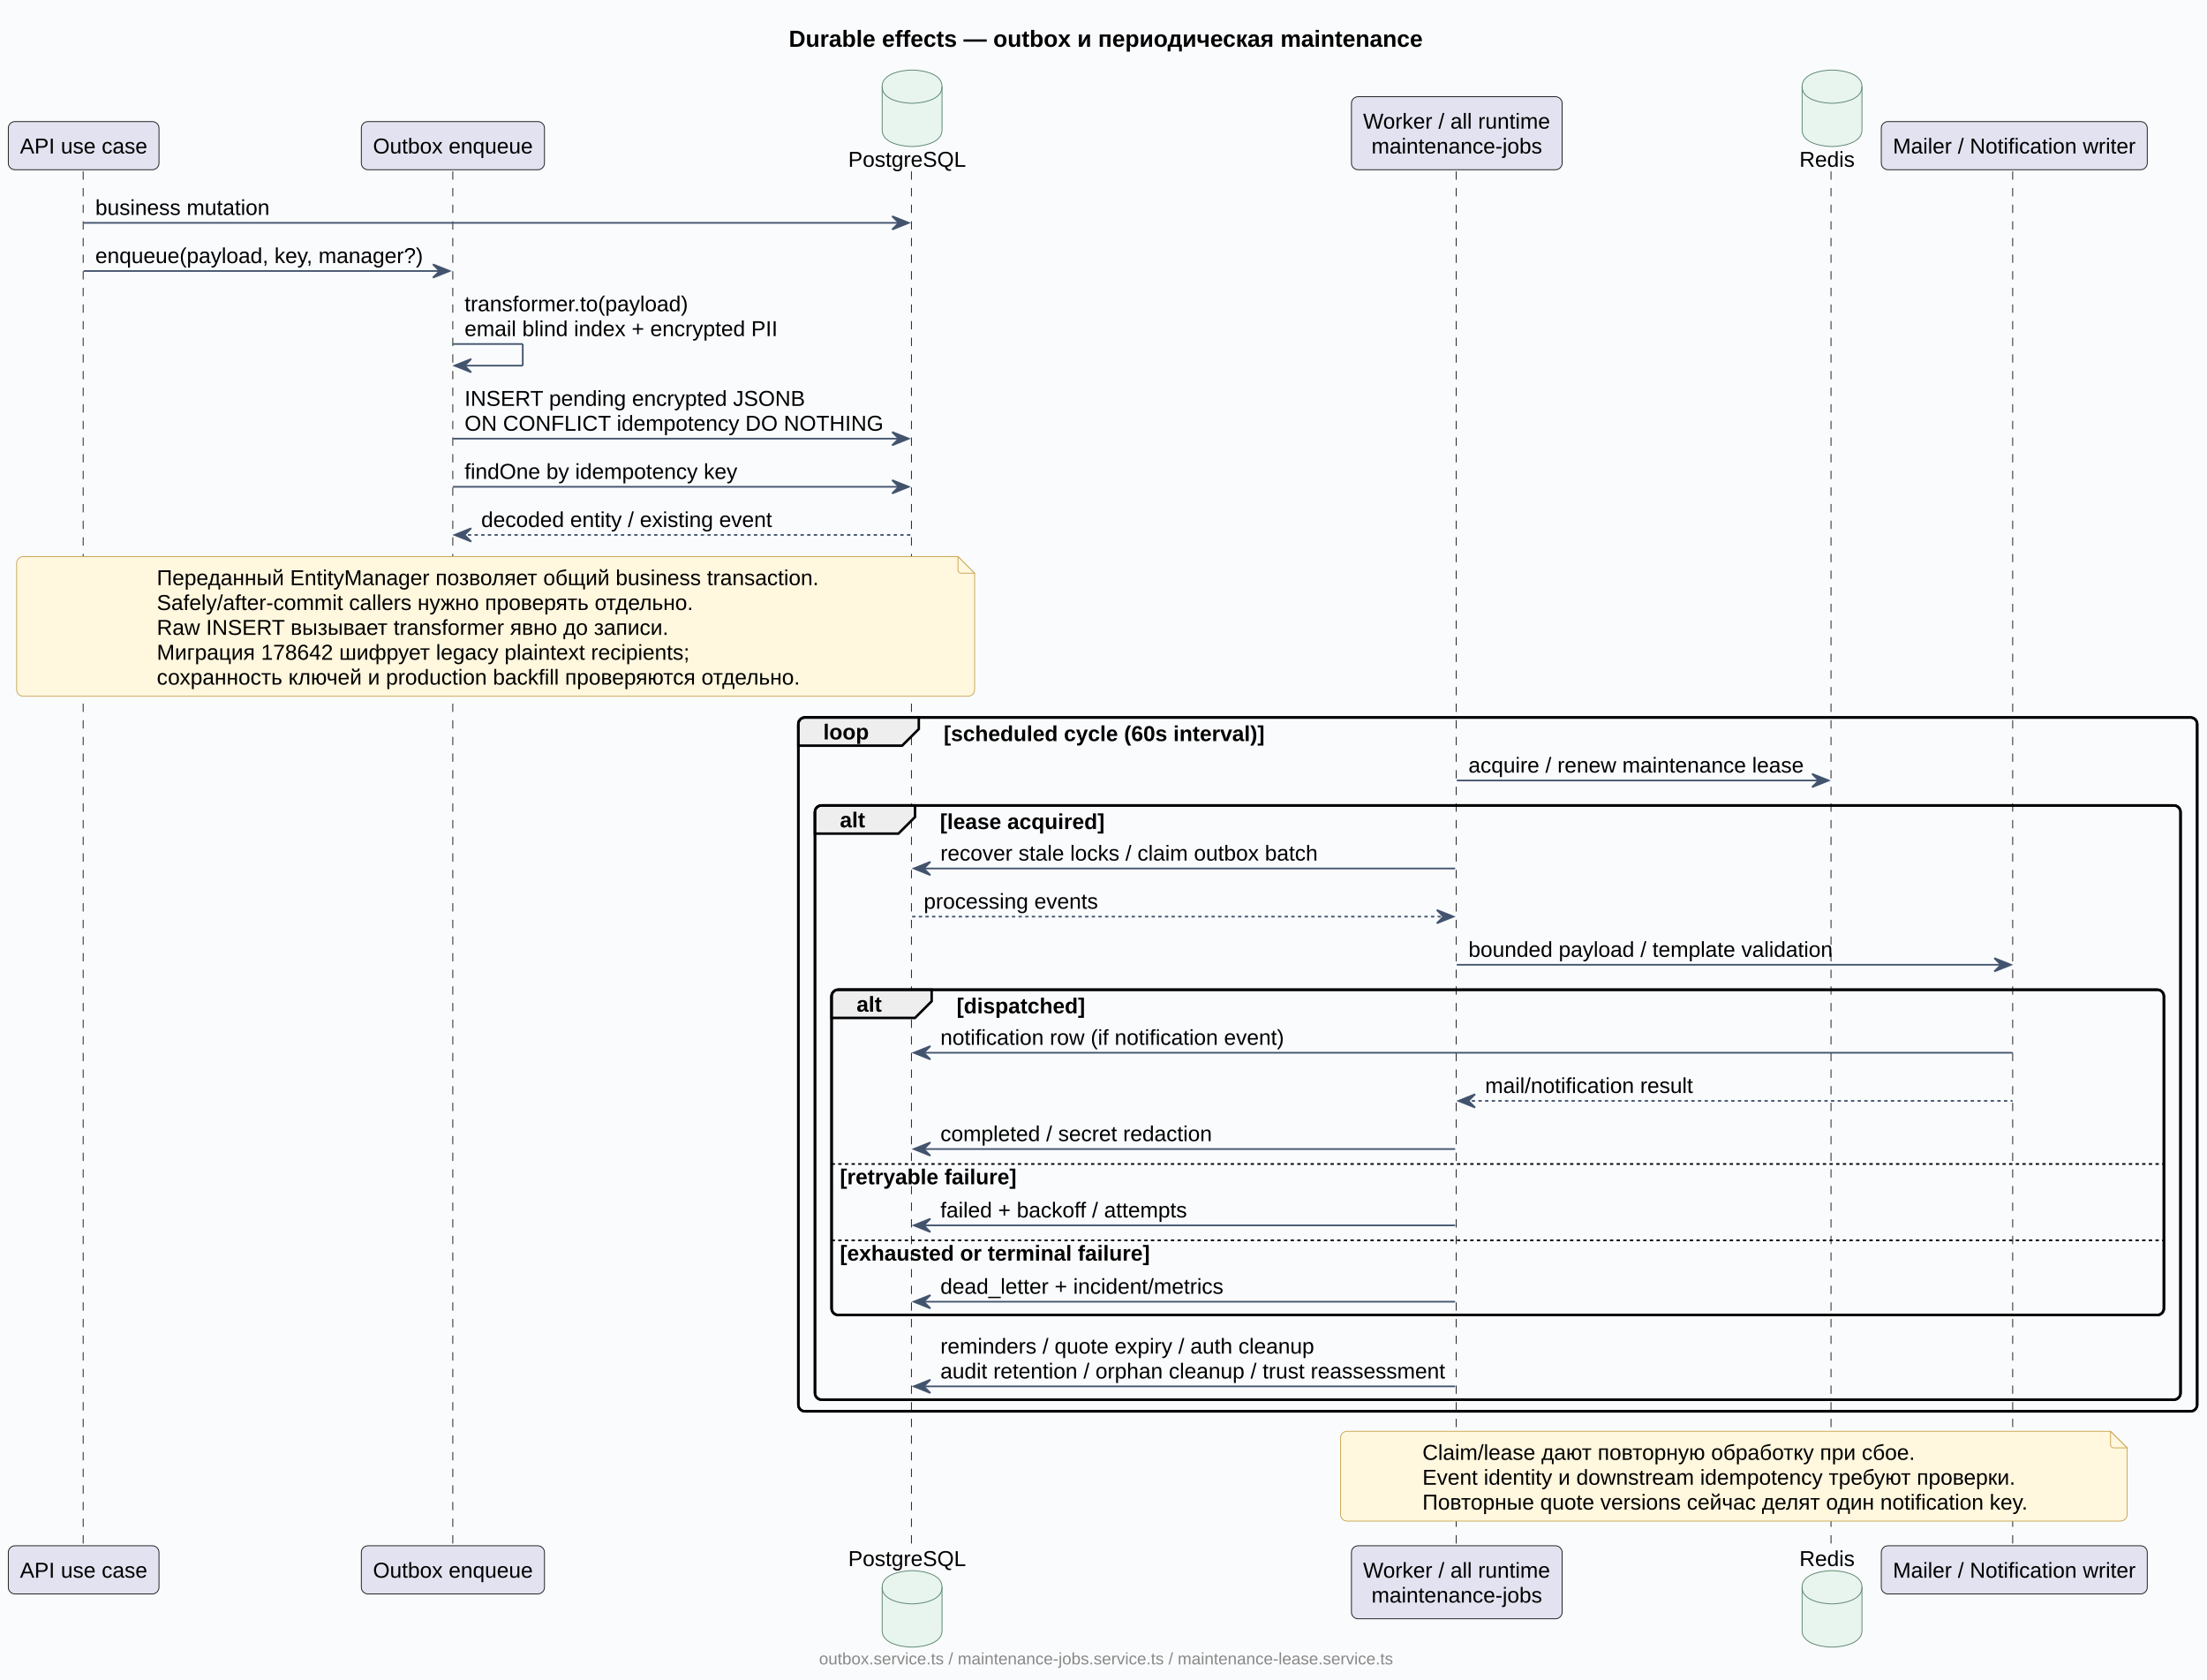
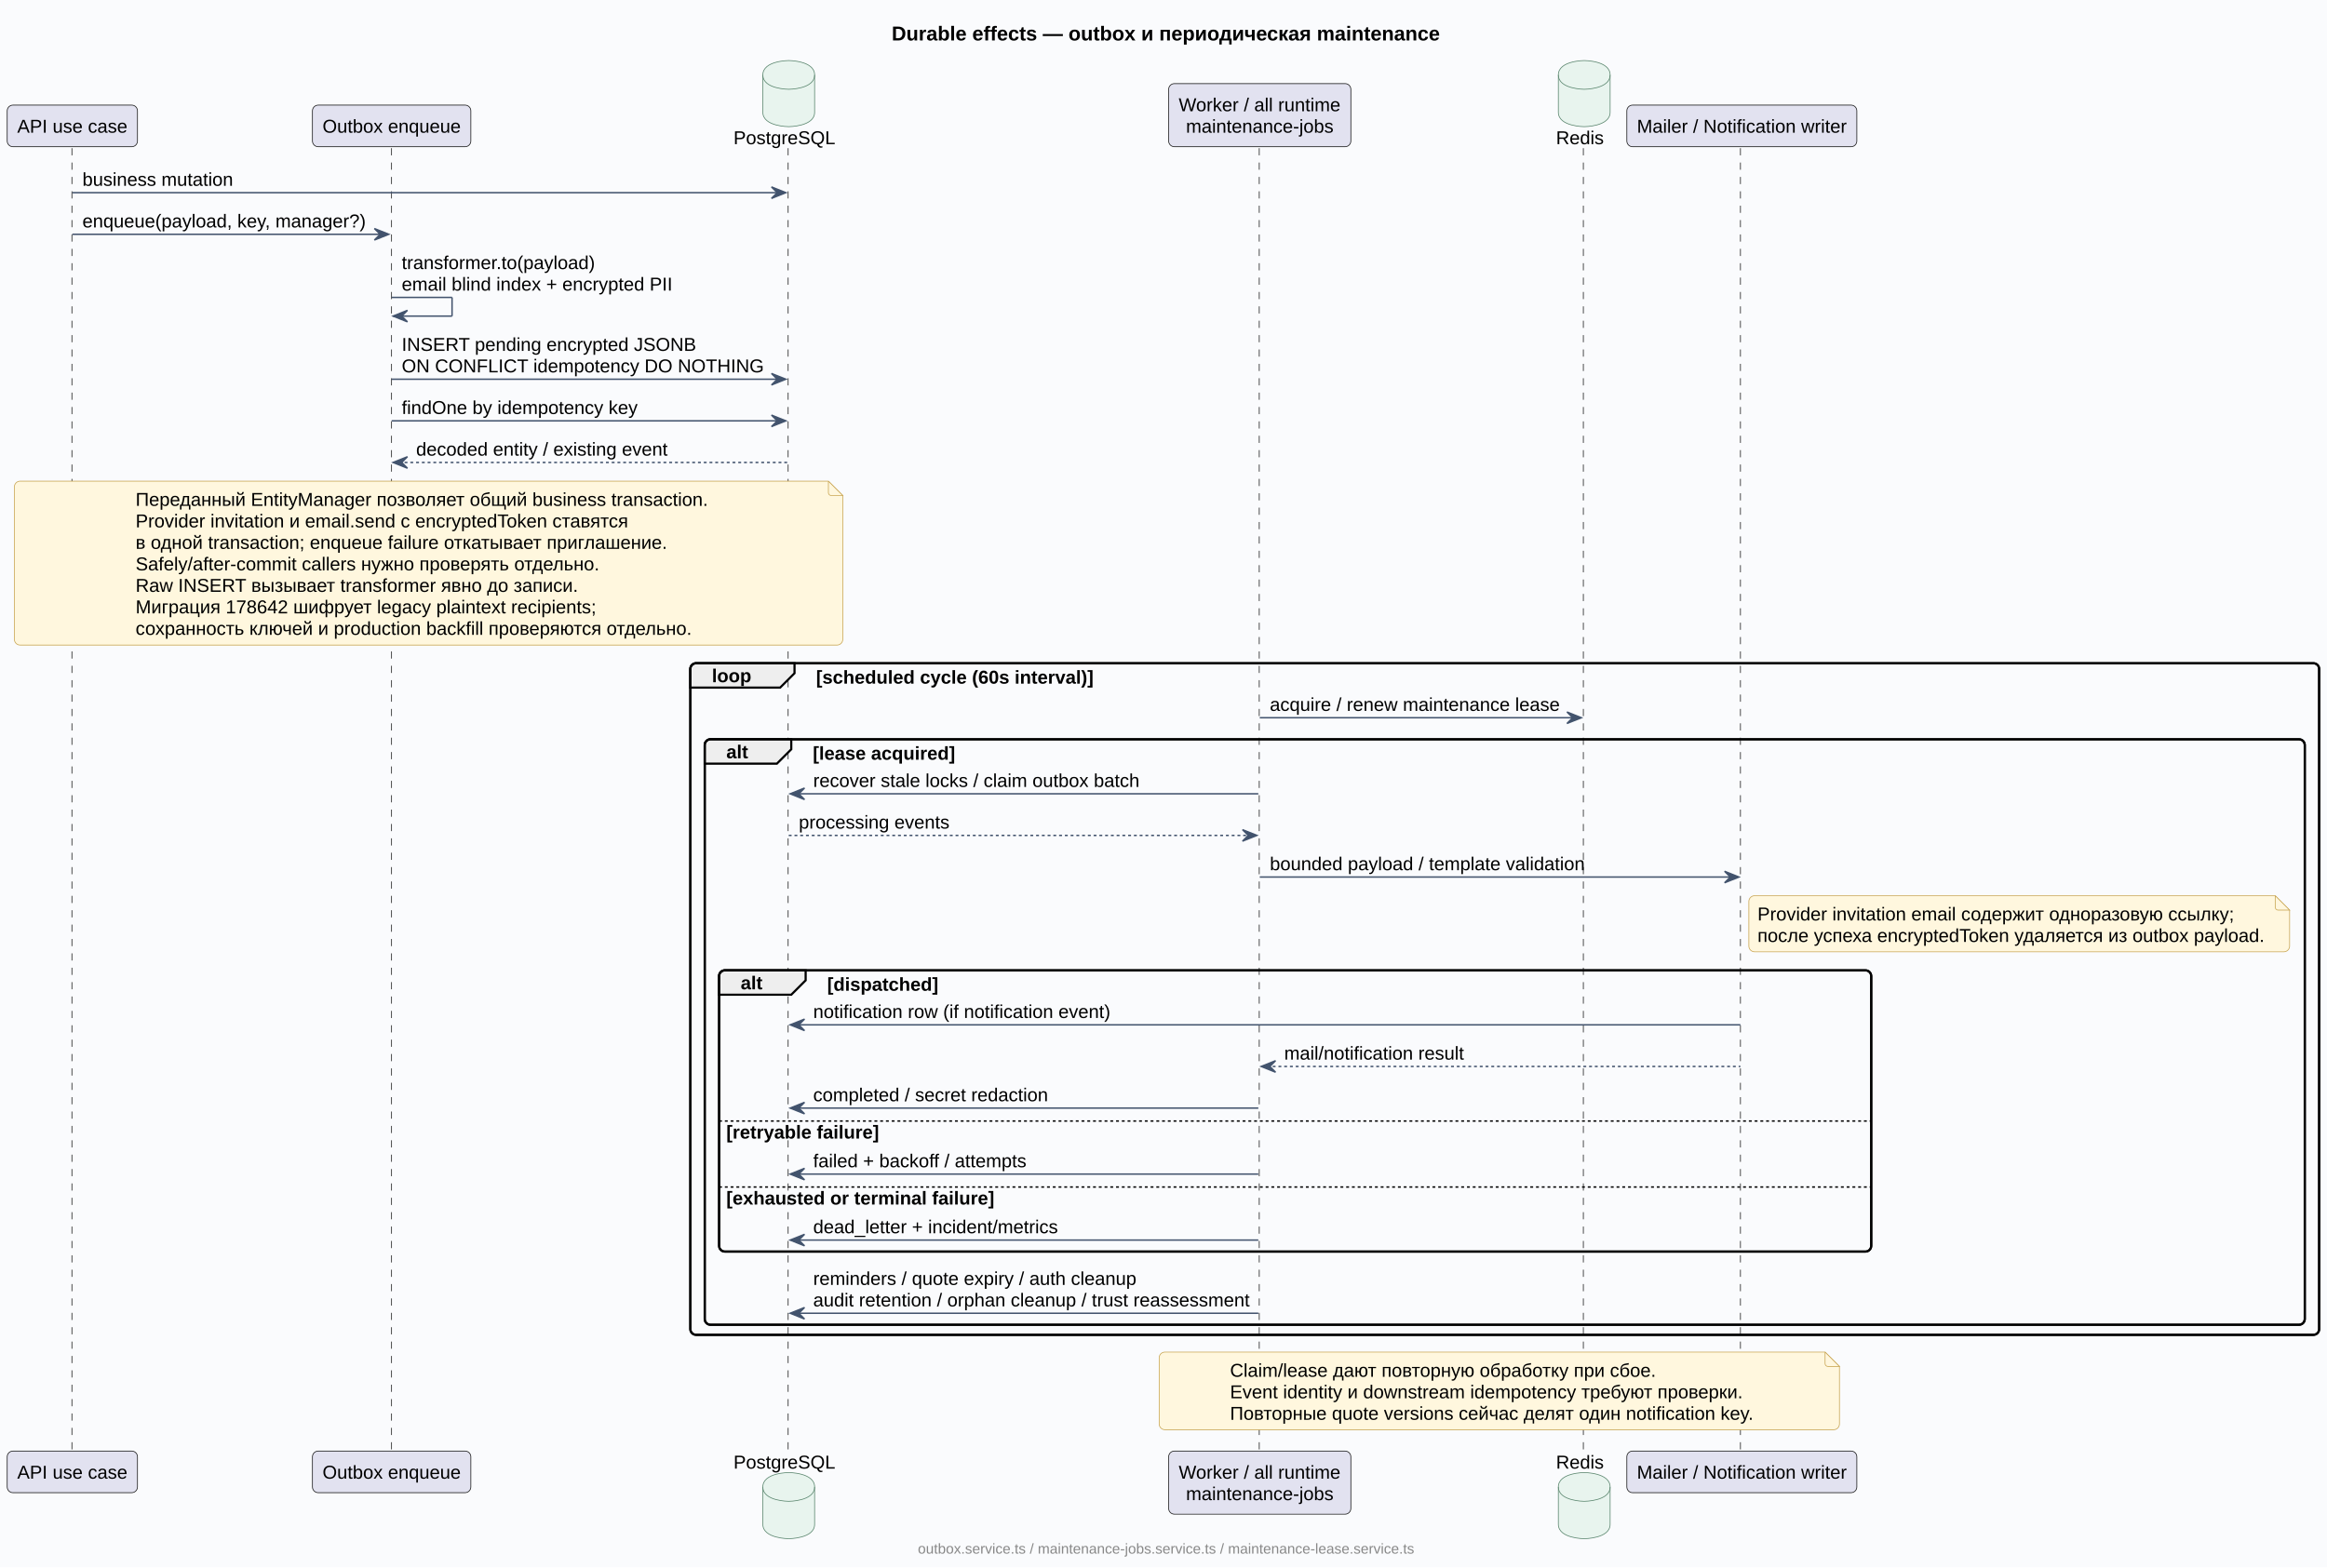
- <svg xmlns="http://www.w3.org/2000/svg" contentStyleType="text/css" data-diagram-type="SEQUENCE" height="1010px" preserveAspectRatio="none" style="width:1327px;height:1010px;background:#FAFBFD;" version="1.1" viewBox="0 0 1327 1010" width="1327px" zoomAndPan="magnify">
+ <svg xmlns="http://www.w3.org/2000/svg" contentStyleType="text/css" data-diagram-type="SEQUENCE" height="1090px" preserveAspectRatio="none" style="width:1618px;height:1090px;background:#FAFBFD;" version="1.1" viewBox="0 0 1618 1090" width="1618px" zoomAndPan="magnify">
  <defs />
  <g>
-     <rect fill="#FAFBFD" height="1010" style="stroke:none;stroke-width:1;" width="1327" x="0" y="0" />
-     <text fill="#000000" font-family="Arial" font-size="14" font-weight="bold" lengthAdjust="spacing" textLength="381.548" x="474.271" y="28.132">Durable effects — outbox и периодическая maintenance</text>
-     <rect fill="none" height="417.18" rx="4" ry="4" style="stroke:#000000;stroke-width:1.5;" width="841.079" x="480.01" y="431.381" />
-     <rect fill="none" height="357.282" rx="4" ry="4" style="stroke:#000000;stroke-width:1.5;" width="821.079" x="490.01" y="484.278" />
-     <rect fill="none" height="195.59" rx="4" ry="4" style="stroke:#000000;stroke-width:1.5;" width="801.079" x="500.01" y="595.073" />
+     <rect fill="#FAFBFD" height="1090" style="stroke:none;stroke-width:1;" width="1618" x="0" y="0" />
+     <text fill="#000000" font-family="Arial" font-size="14" font-weight="bold" lengthAdjust="spacing" textLength="381.548" x="619.999" y="28.132">Durable effects — outbox и периодическая maintenance</text>
+     <rect fill="none" height="467.077" rx="4" ry="4" style="stroke:#000000;stroke-width:1.5;" width="1132.535" x="480.01" y="461.278" />
+     <rect fill="none" height="407.18" rx="4" ry="4" style="stroke:#000000;stroke-width:1.5;" width="1112.535" x="490.01" y="514.176" />
+     <rect fill="none" height="195.59" rx="4" ry="4" style="stroke:#000000;stroke-width:1.5;" width="801.079" x="500.01" y="674.868" />
    <g class="participant-lifeline" data-entity-uid="part1" data-qualified-name="API" id="part1-lifeline">
      <g>
-         <rect fill="#000000" fill-opacity="0" height="827.359" width="8" x="46.299" y="103.047" />
-         <line style="stroke:#181818;stroke-width:0.5;stroke-dasharray:5,5;" x1="50" x2="50" y1="103.047" y2="930.407" />
+         <rect fill="#000000" fill-opacity="0" height="907.154" width="8" x="46.299" y="103.047" />
+         <line style="stroke:#181818;stroke-width:0.5;stroke-dasharray:5,5;" x1="50" x2="50" y1="103.047" y2="1010.202" />
      </g>
    </g>
    <g class="participant-lifeline" data-entity-uid="part2" data-qualified-name="Queue" id="part2-lifeline">
      <g>
-         <rect fill="#000000" fill-opacity="0" height="827.359" width="8" x="268.32" y="103.047" />
-         <line style="stroke:#181818;stroke-width:0.5;stroke-dasharray:5,5;" x1="272.252" x2="272.252" y1="103.047" y2="930.407" />
+         <rect fill="#000000" fill-opacity="0" height="907.154" width="8" x="268.32" y="103.047" />
+         <line style="stroke:#181818;stroke-width:0.5;stroke-dasharray:5,5;" x1="272.252" x2="272.252" y1="103.047" y2="1010.202" />
      </g>
    </g>
    <g class="participant-lifeline" data-entity-uid="part3" data-qualified-name="PG" id="part3-lifeline">
      <g>
-         <rect fill="#000000" fill-opacity="0" height="827.359" width="8" x="544.417" y="103.047" />
-         <line style="stroke:#181818;stroke-width:0.5;stroke-dasharray:5,5;" x1="548.01" x2="548.01" y1="103.047" y2="930.407" />
+         <rect fill="#000000" fill-opacity="0" height="907.154" width="8" x="544.417" y="103.047" />
+         <line style="stroke:#181818;stroke-width:0.5;stroke-dasharray:5,5;" x1="548.01" x2="548.01" y1="103.047" y2="1010.202" />
      </g>
    </g>
    <g class="participant-lifeline" data-entity-uid="part4" data-qualified-name="Worker" id="part4-lifeline">
      <g>
-         <rect fill="#000000" fill-opacity="0" height="827.359" width="8" x="871.924" y="103.047" />
-         <line style="stroke:#181818;stroke-width:0.5;stroke-dasharray:5,5;" x1="875.579" x2="875.579" y1="103.047" y2="930.407" />
+         <rect fill="#000000" fill-opacity="0" height="907.154" width="8" x="871.924" y="103.047" />
+         <line style="stroke:#181818;stroke-width:0.5;stroke-dasharray:5,5;" x1="875.579" x2="875.579" y1="103.047" y2="1010.202" />
      </g>
    </g>
    <g class="participant-lifeline" data-entity-uid="part5" data-qualified-name="Redis" id="part5-lifeline">
      <g>
-         <rect fill="#000000" fill-opacity="0" height="827.359" width="8" x="1097.545" y="103.047" />
-         <line style="stroke:#181818;stroke-width:0.5;stroke-dasharray:5,5;" x1="1100.927" x2="1100.927" y1="103.047" y2="930.407" />
+         <rect fill="#000000" fill-opacity="0" height="907.154" width="8" x="1097.545" y="103.047" />
+         <line style="stroke:#181818;stroke-width:0.5;stroke-dasharray:5,5;" x1="1100.927" x2="1100.927" y1="103.047" y2="1010.202" />
      </g>
    </g>
    <g class="participant-lifeline" data-entity-uid="part6" data-qualified-name="Delivery" id="part6-lifeline">
      <g>
-         <rect fill="#000000" fill-opacity="0" height="827.359" width="8" x="1207.126" y="103.047" />
-         <line style="stroke:#181818;stroke-width:0.5;stroke-dasharray:5,5;" x1="1210.163" x2="1210.163" y1="103.047" y2="930.407" />
+         <rect fill="#000000" fill-opacity="0" height="907.154" width="8" x="1207.126" y="103.047" />
+         <line style="stroke:#181818;stroke-width:0.5;stroke-dasharray:5,5;" x1="1210.163" x2="1210.163" y1="103.047" y2="1010.202" />
      </g>
    </g>
    <g class="participant participant-head" data-entity-uid="part1" data-qualified-name="API" id="part1-head">
      <rect fill="#E2E2F0" height="28.949" rx="4" ry="4" style="stroke:#181818;stroke-width:0.5;" width="90.597" x="5" y="73.099" />
      <text fill="#000000" font-family="Arial" font-size="13" lengthAdjust="spacing" textLength="76.597" x="12" y="92.293">API use case</text>
    </g>
    <g class="participant participant-tail" data-entity-uid="part1" data-qualified-name="API" id="part1-tail">
-       <rect fill="#E2E2F0" height="28.949" rx="4" ry="4" style="stroke:#181818;stroke-width:0.5;" width="90.597" x="5" y="929.407" />
-       <text fill="#000000" font-family="Arial" font-size="13" lengthAdjust="spacing" textLength="76.597" x="12" y="948.601">API use case</text>
+       <rect fill="#E2E2F0" height="28.949" rx="4" ry="4" style="stroke:#181818;stroke-width:0.5;" width="90.597" x="5" y="1009.202" />
+       <text fill="#000000" font-family="Arial" font-size="13" lengthAdjust="spacing" textLength="76.597" x="12" y="1028.396">API use case</text>
    </g>
    <g class="participant participant-head" data-entity-uid="part2" data-qualified-name="Queue" id="part2-head">
      <rect fill="#E2E2F0" height="28.949" rx="4" ry="4" style="stroke:#181818;stroke-width:0.5;" width="110.135" x="217.252" y="73.099" />
      <text fill="#000000" font-family="Arial" font-size="13" lengthAdjust="spacing" textLength="96.135" x="224.252" y="92.293">Outbox enqueue</text>
    </g>
    <g class="participant participant-tail" data-entity-uid="part2" data-qualified-name="Queue" id="part2-tail">
-       <rect fill="#E2E2F0" height="28.949" rx="4" ry="4" style="stroke:#181818;stroke-width:0.5;" width="110.135" x="217.252" y="929.407" />
-       <text fill="#000000" font-family="Arial" font-size="13" lengthAdjust="spacing" textLength="96.135" x="224.252" y="948.601">Outbox enqueue</text>
+       <rect fill="#E2E2F0" height="28.949" rx="4" ry="4" style="stroke:#181818;stroke-width:0.5;" width="110.135" x="217.252" y="1009.202" />
+       <text fill="#000000" font-family="Arial" font-size="13" lengthAdjust="spacing" textLength="96.135" x="224.252" y="1028.396">Outbox enqueue</text>
    </g>
    <g class="participant participant-head" data-entity-uid="part3" data-qualified-name="PG" id="part3-head">
      <text fill="#000000" font-family="Arial" font-size="13" lengthAdjust="spacing" textLength="70.814" x="510.01" y="100.293">PostgreSQL</text>
      <path d="M530.417,52.099 C530.417,42.099 548.417,42.099 548.417,42.099 C548.417,42.099 566.417,42.099 566.417,52.099 L566.417,78.099 C566.417,88.099 548.417,88.099 548.417,88.099 C548.417,88.099 530.417,88.099 530.417,78.099 L530.417,52.099" fill="#E8F4EE" style="stroke:#58846C;stroke-width:0.5;" />
      <path d="M530.417,52.099 C530.417,62.099 548.417,62.099 548.417,62.099 C548.417,62.099 566.417,62.099 566.417,52.099" fill="none" style="stroke:#58846C;stroke-width:0.5;" />
    </g>
    <g class="participant participant-tail" data-entity-uid="part3" data-qualified-name="PG" id="part3-tail">
-       <text fill="#000000" font-family="Arial" font-size="13" lengthAdjust="spacing" textLength="70.814" x="510.01" y="941.601">PostgreSQL</text>
-       <path d="M530.417,954.356 C530.417,944.356 548.417,944.356 548.417,944.356 C548.417,944.356 566.417,944.356 566.417,954.356 L566.417,980.356 C566.417,990.356 548.417,990.356 548.417,990.356 C548.417,990.356 530.417,990.356 530.417,980.356 L530.417,954.356" fill="#E8F4EE" style="stroke:#58846C;stroke-width:0.5;" />
-       <path d="M530.417,954.356 C530.417,964.356 548.417,964.356 548.417,964.356 C548.417,964.356 566.417,964.356 566.417,954.356" fill="none" style="stroke:#58846C;stroke-width:0.5;" />
+       <text fill="#000000" font-family="Arial" font-size="13" lengthAdjust="spacing" textLength="70.814" x="510.01" y="1021.395">PostgreSQL</text>
+       <path d="M530.417,1034.15 C530.417,1024.15 548.417,1024.15 548.417,1024.15 C548.417,1024.15 566.417,1024.15 566.417,1034.15 L566.417,1060.15 C566.417,1070.15 548.417,1070.15 548.417,1070.15 C548.417,1070.15 530.417,1070.15 530.417,1060.15 L530.417,1034.15" fill="#E8F4EE" style="stroke:#58846C;stroke-width:0.5;" />
+       <path d="M530.417,1034.15 C530.417,1044.15 548.417,1044.15 548.417,1044.15 C548.417,1044.15 566.417,1044.15 566.417,1034.15" fill="none" style="stroke:#58846C;stroke-width:0.5;" />
    </g>
    <g class="participant participant-head" data-entity-uid="part4" data-qualified-name="Worker" id="part4-head">
      <rect fill="#E2E2F0" height="43.898" rx="4" ry="4" style="stroke:#181818;stroke-width:0.5;" width="126.69" x="812.579" y="58.15" />
      <text fill="#000000" font-family="Arial" font-size="13" lengthAdjust="spacing" textLength="112.69" x="819.579" y="77.344">Worker / all runtime</text>
      <text fill="#000000" font-family="Arial" font-size="13" lengthAdjust="spacing" textLength="102.616" x="824.616" y="92.293">maintenance-jobs</text>
    </g>
    <g class="participant participant-tail" data-entity-uid="part4" data-qualified-name="Worker" id="part4-tail">
-       <rect fill="#E2E2F0" height="43.898" rx="4" ry="4" style="stroke:#181818;stroke-width:0.5;" width="126.69" x="812.579" y="929.407" />
-       <text fill="#000000" font-family="Arial" font-size="13" lengthAdjust="spacing" textLength="112.69" x="819.579" y="948.601">Worker / all runtime</text>
-       <text fill="#000000" font-family="Arial" font-size="13" lengthAdjust="spacing" textLength="102.616" x="824.616" y="963.549">maintenance-jobs</text>
+       <rect fill="#E2E2F0" height="43.898" rx="4" ry="4" style="stroke:#181818;stroke-width:0.5;" width="126.69" x="812.579" y="1009.202" />
+       <text fill="#000000" font-family="Arial" font-size="13" lengthAdjust="spacing" textLength="112.69" x="819.579" y="1028.396">Worker / all runtime</text>
+       <text fill="#000000" font-family="Arial" font-size="13" lengthAdjust="spacing" textLength="102.616" x="824.616" y="1043.344">maintenance-jobs</text>
    </g>
    <g class="participant participant-head" data-entity-uid="part5" data-qualified-name="Redis" id="part5-head">
      <text fill="#000000" font-family="Arial" font-size="13" lengthAdjust="spacing" textLength="33.236" x="1081.927" y="100.293">Redis</text>
      <path d="M1083.545,52.099 C1083.545,42.099 1101.545,42.099 1101.545,42.099 C1101.545,42.099 1119.545,42.099 1119.545,52.099 L1119.545,78.099 C1119.545,88.099 1101.545,88.099 1101.545,88.099 C1101.545,88.099 1083.545,88.099 1083.545,78.099 L1083.545,52.099" fill="#E8F4EE" style="stroke:#58846C;stroke-width:0.5;" />
      <path d="M1083.545,52.099 C1083.545,62.099 1101.545,62.099 1101.545,62.099 C1101.545,62.099 1119.545,62.099 1119.545,52.099" fill="none" style="stroke:#58846C;stroke-width:0.5;" />
    </g>
    <g class="participant participant-tail" data-entity-uid="part5" data-qualified-name="Redis" id="part5-tail">
-       <text fill="#000000" font-family="Arial" font-size="13" lengthAdjust="spacing" textLength="33.236" x="1081.927" y="941.601">Redis</text>
-       <path d="M1083.545,954.356 C1083.545,944.356 1101.545,944.356 1101.545,944.356 C1101.545,944.356 1119.545,944.356 1119.545,954.356 L1119.545,980.356 C1119.545,990.356 1101.545,990.356 1101.545,990.356 C1101.545,990.356 1083.545,990.356 1083.545,980.356 L1083.545,954.356" fill="#E8F4EE" style="stroke:#58846C;stroke-width:0.5;" />
-       <path d="M1083.545,954.356 C1083.545,964.356 1101.545,964.356 1101.545,964.356 C1101.545,964.356 1119.545,964.356 1119.545,954.356" fill="none" style="stroke:#58846C;stroke-width:0.5;" />
+       <text fill="#000000" font-family="Arial" font-size="13" lengthAdjust="spacing" textLength="33.236" x="1081.927" y="1021.395">Redis</text>
+       <path d="M1083.545,1034.15 C1083.545,1024.15 1101.545,1024.15 1101.545,1024.15 C1101.545,1024.15 1119.545,1024.15 1119.545,1034.15 L1119.545,1060.15 C1119.545,1070.15 1101.545,1070.15 1101.545,1070.15 C1101.545,1070.15 1083.545,1070.15 1083.545,1060.15 L1083.545,1034.15" fill="#E8F4EE" style="stroke:#58846C;stroke-width:0.5;" />
+       <path d="M1083.545,1034.15 C1083.545,1044.15 1101.545,1044.15 1101.545,1044.15 C1101.545,1044.15 1119.545,1044.15 1119.545,1034.15" fill="none" style="stroke:#58846C;stroke-width:0.5;" />
    </g>
    <g class="participant participant-head" data-entity-uid="part6" data-qualified-name="Delivery" id="part6-head">
      <rect fill="#E2E2F0" height="28.949" rx="4" ry="4" style="stroke:#181818;stroke-width:0.5;" width="159.926" x="1131.163" y="73.099" />
      <text fill="#000000" font-family="Arial" font-size="13" lengthAdjust="spacing" textLength="145.926" x="1138.163" y="92.293">Mailer / Notification writer</text>
    </g>
    <g class="participant participant-tail" data-entity-uid="part6" data-qualified-name="Delivery" id="part6-tail">
-       <rect fill="#E2E2F0" height="28.949" rx="4" ry="4" style="stroke:#181818;stroke-width:0.5;" width="159.926" x="1131.163" y="929.407" />
-       <text fill="#000000" font-family="Arial" font-size="13" lengthAdjust="spacing" textLength="145.926" x="1138.163" y="948.601">Mailer / Notification writer</text>
+       <rect fill="#E2E2F0" height="28.949" rx="4" ry="4" style="stroke:#181818;stroke-width:0.5;" width="159.926" x="1131.163" y="1009.202" />
+       <text fill="#000000" font-family="Arial" font-size="13" lengthAdjust="spacing" textLength="145.926" x="1138.163" y="1028.396">Mailer / Notification writer</text>
    </g>
    <g class="message" data-entity-1="part1" data-entity-2="part3" id="msg1">
      <polygon fill="#42536D" points="536.417,129.996,546.417,133.996,536.417,137.996,540.417,133.996" style="stroke:#42536D;stroke-width:1;" />
      <line style="stroke:#42536D;stroke-width:1;" x1="50.299" x2="542.417" y1="133.996" y2="133.996" />
      <text fill="#000000" font-family="Arial" font-size="13" lengthAdjust="spacing" textLength="104.781" x="57.299" y="129.241">business mutation</text>
    </g>
    <g class="message" data-entity-1="part1" data-entity-2="part2" id="msg2">
      <polygon fill="#42536D" points="260.32,158.945,270.32,162.945,260.32,166.945,264.32,162.945" style="stroke:#42536D;stroke-width:1;" />
      <line style="stroke:#42536D;stroke-width:1;" x1="50.299" x2="266.32" y1="162.945" y2="162.945" />
      <text fill="#000000" font-family="Arial" font-size="13" lengthAdjust="spacing" textLength="198.022" x="57.299" y="158.19">enqueue(payload, key, manager?)</text>
    </g>
    <g class="message" data-entity-1="part2" data-entity-2="part2" id="msg3">
      <line style="stroke:#42536D;stroke-width:1;" x1="272.32" x2="314.32" y1="206.842" y2="206.842" />
      <line style="stroke:#42536D;stroke-width:1;" x1="314.32" x2="314.32" y1="206.842" y2="219.842" />
      <line style="stroke:#42536D;stroke-width:1;" x1="273.32" x2="314.32" y1="219.842" y2="219.842" />
      <polygon fill="#42536D" points="283.32,215.842,273.32,219.842,283.32,223.842,279.32,219.842" style="stroke:#42536D;stroke-width:1;" />
      <text fill="#000000" font-family="Arial" font-size="13" lengthAdjust="spacing" textLength="135.11" x="279.32" y="187.139">transformer.to(payload)</text>
      <text fill="#000000" font-family="Arial" font-size="13" lengthAdjust="spacing" textLength="188.246" x="279.32" y="202.087">email blind index + encrypted PII</text>
    </g>
    <g class="message" data-entity-1="part2" data-entity-2="part3" id="msg4">
      <polygon fill="#42536D" points="536.417,259.74,546.417,263.74,536.417,267.74,540.417,263.74" style="stroke:#42536D;stroke-width:1;" />
      <line style="stroke:#42536D;stroke-width:1;" x1="272.32" x2="542.417" y1="263.74" y2="263.74" />
      <text fill="#000000" font-family="Arial" font-size="13" lengthAdjust="spacing" textLength="205.207" x="279.32" y="244.036">INSERT pending encrypted JSONB</text>
      <text fill="#000000" font-family="Arial" font-size="13" lengthAdjust="spacing" textLength="252.097" x="279.32" y="258.985">ON CONFLICT idempotency DO NOTHING</text>
    </g>
    <g class="message" data-entity-1="part2" data-entity-2="part3" id="msg5">
      <polygon fill="#42536D" points="536.417,288.688,546.417,292.688,536.417,296.688,540.417,292.688" style="stroke:#42536D;stroke-width:1;" />
      <line style="stroke:#42536D;stroke-width:1;" x1="272.32" x2="542.417" y1="292.688" y2="292.688" />
      <text fill="#000000" font-family="Arial" font-size="13" lengthAdjust="spacing" textLength="164.036" x="279.32" y="287.934">findOne by idempotency key</text>
    </g>
    <g class="message" data-entity-1="part3" data-entity-2="part2" id="msg6">
      <polygon fill="#42536D" points="283.32,317.637,273.32,321.637,283.32,325.637,279.32,321.637" style="stroke:#42536D;stroke-width:1;" />
      <line style="stroke:#42536D;stroke-width:1;stroke-dasharray:2,2;" x1="277.32" x2="547.417" y1="321.637" y2="321.637" />
      <text fill="#000000" font-family="Arial" font-size="13" lengthAdjust="spacing" textLength="174.891" x="289.32" y="316.882">decoded entity / existing event</text>
    </g>
-     <path d="M10,338.637 L10,414.637 A4,4 0 0 0 14,418.637 L582,418.637 A4,4 0 0 0 586,414.637 L586,344.637 L576,334.637 L14,334.637 A4,4 0 0 0 10,338.637" fill="#FFF7DE" style="stroke:#C8A552;stroke-width:0.5;" />
+     <path d="M10,338.637 L10,444.637 A4,4 0 0 0 14,448.637 L582,448.637 A4,4 0 0 0 586,444.637 L586,344.637 L576,334.637 L14,334.637 A4,4 0 0 0 10,338.637" fill="#FFF7DE" style="stroke:#C8A552;stroke-width:0.5;" />
    <path d="M576,334.637 L576,342.637 A2,2 0 0 0 578,344.637 L586,344.637 L576,334.637" fill="#FFF7DE" style="stroke:#C8A552;stroke-width:0.5;" />
    <text fill="#000000" font-family="Arial" font-size="13" lengthAdjust="spacing" textLength="399.274" x="94.275" y="351.831">Переданный EntityManager позволяет общий business transaction.</text>
-     <text fill="#000000" font-family="Arial" font-size="13" lengthAdjust="spacing" textLength="323.781" x="94.275" y="366.78">Safely/after-commit callers нужно проверять отдельно.</text>
-     <text fill="#000000" font-family="Arial" font-size="13" lengthAdjust="spacing" textLength="308.718" x="94.275" y="381.728">Raw INSERT вызывает transformer явно до записи.</text>
-     <text fill="#000000" font-family="Arial" font-size="13" lengthAdjust="spacing" textLength="321.026" x="94.275" y="396.677">Миграция 178642 шифрует legacy plaintext recipients;</text>
-     <text fill="#000000" font-family="Arial" font-size="13" lengthAdjust="spacing" textLength="388.699" x="94.275" y="411.626">сохранность ключей и production backfill проверяются отдельно.</text>
-     <path d="M484.01,431.381 L552.445,431.381 L552.445,438.33 L542.445,448.33 L480.01,448.33 L480.01,435.381 A4,4 0 0 1 484.01,431.381" fill="#EEEEEE" style="stroke:#000000;stroke-width:1.5;" />
-     <rect fill="none" height="417.18" rx="4" ry="4" style="stroke:#000000;stroke-width:1.5;" width="841.079" x="480.01" y="431.381" />
-     <text fill="#000000" font-family="Arial" font-size="13" font-weight="bold" lengthAdjust="spacing" textLength="27.435" x="495.01" y="444.575">loop</text>
-     <text fill="#000000" font-family="Arial" font-size="13" font-weight="bold" lengthAdjust="spacing" textLength="192.912" x="567.445" y="445.575">[scheduled cycle (60s interval)]</text>
+     <text fill="#000000" font-family="Arial" font-size="13" lengthAdjust="spacing" textLength="344.36" x="94.275" y="366.78">Provider invitation и email.send с encryptedToken ставятся</text>
+     <text fill="#000000" font-family="Arial" font-size="13" lengthAdjust="spacing" textLength="371.033" x="94.275" y="381.728">в одной transaction; enqueue failure откатывает приглашение.</text>
+     <text fill="#000000" font-family="Arial" font-size="13" lengthAdjust="spacing" textLength="323.781" x="94.275" y="396.677">Safely/after-commit callers нужно проверять отдельно.</text>
+     <text fill="#000000" font-family="Arial" font-size="13" lengthAdjust="spacing" textLength="308.718" x="94.275" y="411.626">Raw INSERT вызывает transformer явно до записи.</text>
+     <text fill="#000000" font-family="Arial" font-size="13" lengthAdjust="spacing" textLength="321.026" x="94.275" y="426.575">Миграция 178642 шифрует legacy plaintext recipients;</text>
+     <text fill="#000000" font-family="Arial" font-size="13" lengthAdjust="spacing" textLength="388.699" x="94.275" y="441.523">сохранность ключей и production backfill проверяются отдельно.</text>
+     <path d="M484.01,461.278 L552.445,461.278 L552.445,468.227 L542.445,478.227 L480.01,478.227 L480.01,465.278 A4,4 0 0 1 484.01,461.278" fill="#EEEEEE" style="stroke:#000000;stroke-width:1.5;" />
+     <rect fill="none" height="467.077" rx="4" ry="4" style="stroke:#000000;stroke-width:1.5;" width="1132.535" x="480.01" y="461.278" />
+     <text fill="#000000" font-family="Arial" font-size="13" font-weight="bold" lengthAdjust="spacing" textLength="27.435" x="495.01" y="474.472">loop</text>
+     <text fill="#000000" font-family="Arial" font-size="13" font-weight="bold" lengthAdjust="spacing" textLength="192.912" x="567.445" y="475.472">[scheduled cycle (60s interval)]</text>
    <g class="message" data-entity-1="part4" data-entity-2="part5" id="msg7">
-       <polygon fill="#42536D" points="1089.545,465.278,1099.545,469.278,1089.545,473.278,1093.545,469.278" style="stroke:#42536D;stroke-width:1;" />
-       <line style="stroke:#42536D;stroke-width:1;" x1="875.924" x2="1095.545" y1="469.278" y2="469.278" />
-       <text fill="#000000" font-family="Arial" font-size="13" lengthAdjust="spacing" textLength="201.621" x="882.924" y="464.523">acquire / renew maintenance lease</text>
-     </g>
-     <path d="M494.01,484.278 L550.181,484.278 L550.181,491.227 L540.181,501.227 L490.01,501.227 L490.01,488.278 A4,4 0 0 1 494.01,484.278" fill="#EEEEEE" style="stroke:#000000;stroke-width:1.5;" />
-     <rect fill="none" height="357.282" rx="4" ry="4" style="stroke:#000000;stroke-width:1.5;" width="821.079" x="490.01" y="484.278" />
-     <text fill="#000000" font-family="Arial" font-size="13" font-weight="bold" lengthAdjust="spacing" textLength="15.171" x="505.01" y="497.472">alt</text>
-     <text fill="#000000" font-family="Arial" font-size="13" font-weight="bold" lengthAdjust="spacing" textLength="98.985" x="565.181" y="498.472">[lease acquired]</text>
+       <polygon fill="#42536D" points="1089.545,495.176,1099.545,499.176,1089.545,503.176,1093.545,499.176" style="stroke:#42536D;stroke-width:1;" />
+       <line style="stroke:#42536D;stroke-width:1;" x1="875.924" x2="1095.545" y1="499.176" y2="499.176" />
+       <text fill="#000000" font-family="Arial" font-size="13" lengthAdjust="spacing" textLength="201.621" x="882.924" y="494.421">acquire / renew maintenance lease</text>
+     </g>
+     <path d="M494.01,514.176 L550.181,514.176 L550.181,521.125 L540.181,531.125 L490.01,531.125 L490.01,518.176 A4,4 0 0 1 494.01,514.176" fill="#EEEEEE" style="stroke:#000000;stroke-width:1.5;" />
+     <rect fill="none" height="407.18" rx="4" ry="4" style="stroke:#000000;stroke-width:1.5;" width="1112.535" x="490.01" y="514.176" />
+     <text fill="#000000" font-family="Arial" font-size="13" font-weight="bold" lengthAdjust="spacing" textLength="15.171" x="505.01" y="527.37">alt</text>
+     <text fill="#000000" font-family="Arial" font-size="13" font-weight="bold" lengthAdjust="spacing" textLength="98.985" x="565.181" y="528.37">[lease acquired]</text>
    <g class="message" data-entity-1="part4" data-entity-2="part3" id="msg8">
-       <polygon fill="#42536D" points="559.417,518.176,549.417,522.176,559.417,526.176,555.417,522.176" style="stroke:#42536D;stroke-width:1;" />
-       <line style="stroke:#42536D;stroke-width:1;" x1="553.417" x2="874.924" y1="522.176" y2="522.176" />
-       <text fill="#000000" font-family="Arial" font-size="13" lengthAdjust="spacing" textLength="226.878" x="565.417" y="517.421">recover stale locks / claim outbox batch</text>
+       <polygon fill="#42536D" points="559.417,548.073,549.417,552.073,559.417,556.073,555.417,552.073" style="stroke:#42536D;stroke-width:1;" />
+       <line style="stroke:#42536D;stroke-width:1;" x1="553.417" x2="874.924" y1="552.073" y2="552.073" />
+       <text fill="#000000" font-family="Arial" font-size="13" lengthAdjust="spacing" textLength="226.878" x="565.417" y="547.318">recover stale locks / claim outbox batch</text>
    </g>
    <g class="message" data-entity-1="part3" data-entity-2="part4" id="msg9">
-       <polygon fill="#42536D" points="863.924,547.125,873.924,551.125,863.924,555.125,867.924,551.125" style="stroke:#42536D;stroke-width:1;" />
-       <line style="stroke:#42536D;stroke-width:1;stroke-dasharray:2,2;" x1="548.417" x2="869.924" y1="551.125" y2="551.125" />
-       <text fill="#000000" font-family="Arial" font-size="13" lengthAdjust="spacing" textLength="104.781" x="555.417" y="546.37">processing events</text>
+       <polygon fill="#42536D" points="863.924,577.022,873.924,581.022,863.924,585.022,867.924,581.022" style="stroke:#42536D;stroke-width:1;" />
+       <line style="stroke:#42536D;stroke-width:1;stroke-dasharray:2,2;" x1="548.417" x2="869.924" y1="581.022" y2="581.022" />
+       <text fill="#000000" font-family="Arial" font-size="13" lengthAdjust="spacing" textLength="104.781" x="555.417" y="576.267">processing events</text>
    </g>
    <g class="message" data-entity-1="part4" data-entity-2="part6" id="msg10">
-       <polygon fill="#42536D" points="1199.126,576.073,1209.126,580.073,1199.126,584.073,1203.126,580.073" style="stroke:#42536D;stroke-width:1;" />
-       <line style="stroke:#42536D;stroke-width:1;" x1="875.924" x2="1205.126" y1="580.073" y2="580.073" />
-       <text fill="#000000" font-family="Arial" font-size="13" lengthAdjust="spacing" textLength="218.994" x="882.924" y="575.318">bounded payload / template validation</text>
-     </g>
-     <path d="M504.01,595.073 L560.181,595.073 L560.181,602.022 L550.181,612.022 L500.01,612.022 L500.01,599.073 A4,4 0 0 1 504.01,595.073" fill="#EEEEEE" style="stroke:#000000;stroke-width:1.5;" />
-     <rect fill="none" height="195.59" rx="4" ry="4" style="stroke:#000000;stroke-width:1.5;" width="801.079" x="500.01" y="595.073" />
-     <text fill="#000000" font-family="Arial" font-size="13" font-weight="bold" lengthAdjust="spacing" textLength="15.171" x="515.01" y="608.267">alt</text>
-     <text fill="#000000" font-family="Arial" font-size="13" font-weight="bold" lengthAdjust="spacing" textLength="77.283" x="575.181" y="609.267">[dispatched]</text>
+       <polygon fill="#42536D" points="1199.126,605.971,1209.126,609.971,1199.126,613.971,1203.126,609.971" style="stroke:#42536D;stroke-width:1;" />
+       <line style="stroke:#42536D;stroke-width:1;" x1="875.924" x2="1205.126" y1="609.971" y2="609.971" />
+       <text fill="#000000" font-family="Arial" font-size="13" lengthAdjust="spacing" textLength="218.994" x="882.924" y="605.216">bounded payload / template validation</text>
+     </g>
+     <path d="M1216,626.971 L1216,657.971 A4,4 0 0 0 1220,661.971 L1588,661.971 A4,4 0 0 0 1592,657.971 L1592,632.971 L1582,622.971 L1220,622.971 A4,4 0 0 0 1216,626.971" fill="#FFF7DE" style="stroke:#C8A552;stroke-width:0.5;" />
+     <path d="M1582,622.971 L1582,630.971 A2,2 0 0 0 1584,632.971 L1592,632.971 L1582,622.971" fill="#FFF7DE" style="stroke:#C8A552;stroke-width:0.5;" />
+     <text fill="#000000" font-family="Arial" font-size="13" lengthAdjust="spacing" textLength="332.287" x="1222" y="640.165">Provider invitation email содержит одноразовую ссылку;</text>
+     <text fill="#000000" font-family="Arial" font-size="13" lengthAdjust="spacing" textLength="355.545" x="1222" y="655.113">после успеха encryptedToken удаляется из outbox payload.</text>
+     <path d="M504.01,674.868 L560.181,674.868 L560.181,681.817 L550.181,691.817 L500.01,691.817 L500.01,678.868 A4,4 0 0 1 504.01,674.868" fill="#EEEEEE" style="stroke:#000000;stroke-width:1.5;" />
+     <rect fill="none" height="195.59" rx="4" ry="4" style="stroke:#000000;stroke-width:1.5;" width="801.079" x="500.01" y="674.868" />
+     <text fill="#000000" font-family="Arial" font-size="13" font-weight="bold" lengthAdjust="spacing" textLength="15.171" x="515.01" y="688.062">alt</text>
+     <text fill="#000000" font-family="Arial" font-size="13" font-weight="bold" lengthAdjust="spacing" textLength="77.283" x="575.181" y="689.062">[dispatched]</text>
    <g class="message" data-entity-1="part6" data-entity-2="part3" id="msg11">
-       <polygon fill="#42536D" points="559.417,628.971,549.417,632.971,559.417,636.971,555.417,632.971" style="stroke:#42536D;stroke-width:1;" />
-       <line style="stroke:#42536D;stroke-width:1;" x1="553.417" x2="1210.126" y1="632.971" y2="632.971" />
-       <text fill="#000000" font-family="Arial" font-size="13" lengthAdjust="spacing" textLength="206.654" x="565.417" y="628.216">notification row (if notification event)</text>
+       <polygon fill="#42536D" points="559.417,708.766,549.417,712.766,559.417,716.766,555.417,712.766" style="stroke:#42536D;stroke-width:1;" />
+       <line style="stroke:#42536D;stroke-width:1;" x1="553.417" x2="1210.126" y1="712.766" y2="712.766" />
+       <text fill="#000000" font-family="Arial" font-size="13" lengthAdjust="spacing" textLength="206.654" x="565.417" y="708.011">notification row (if notification event)</text>
    </g>
    <g class="message" data-entity-1="part6" data-entity-2="part4" id="msg12">
-       <polygon fill="#42536D" points="886.924,657.919,876.924,661.919,886.924,665.919,882.924,661.919" style="stroke:#42536D;stroke-width:1;" />
-       <line style="stroke:#42536D;stroke-width:1;stroke-dasharray:2,2;" x1="880.924" x2="1210.126" y1="661.919" y2="661.919" />
-       <text fill="#000000" font-family="Arial" font-size="13" lengthAdjust="spacing" textLength="124.998" x="892.924" y="657.165">mail/notification result</text>
+       <polygon fill="#42536D" points="886.924,737.714,876.924,741.714,886.924,745.714,882.924,741.714" style="stroke:#42536D;stroke-width:1;" />
+       <line style="stroke:#42536D;stroke-width:1;stroke-dasharray:2,2;" x1="880.924" x2="1210.126" y1="741.714" y2="741.714" />
+       <text fill="#000000" font-family="Arial" font-size="13" lengthAdjust="spacing" textLength="124.998" x="892.924" y="736.96">mail/notification result</text>
    </g>
    <g class="message" data-entity-1="part4" data-entity-2="part3" id="msg13">
-       <polygon fill="#42536D" points="559.417,686.868,549.417,690.868,559.417,694.868,555.417,690.868" style="stroke:#42536D;stroke-width:1;" />
-       <line style="stroke:#42536D;stroke-width:1;" x1="553.417" x2="874.924" y1="690.868" y2="690.868" />
-       <text fill="#000000" font-family="Arial" font-size="13" lengthAdjust="spacing" textLength="163.306" x="565.417" y="686.113">completed / secret redaction</text>
-     </g>
-     <line style="stroke:#000000;stroke-width:1;stroke-dasharray:2,2;" x1="500.01" x2="1301.089" y1="699.868" y2="699.868" />
-     <text fill="#000000" font-family="Arial" font-size="13" font-weight="bold" lengthAdjust="spacing" textLength="106.203" x="505.01" y="712.062">[retryable failure]</text>
+       <polygon fill="#42536D" points="559.417,766.663,549.417,770.663,559.417,774.663,555.417,770.663" style="stroke:#42536D;stroke-width:1;" />
+       <line style="stroke:#42536D;stroke-width:1;" x1="553.417" x2="874.924" y1="770.663" y2="770.663" />
+       <text fill="#000000" font-family="Arial" font-size="13" lengthAdjust="spacing" textLength="163.306" x="565.417" y="765.908">completed / secret redaction</text>
+     </g>
+     <line style="stroke:#000000;stroke-width:1;stroke-dasharray:2,2;" x1="500.01" x2="1301.089" y1="779.663" y2="779.663" />
+     <text fill="#000000" font-family="Arial" font-size="13" font-weight="bold" lengthAdjust="spacing" textLength="106.203" x="505.01" y="791.857">[retryable failure]</text>
    <g class="message" data-entity-1="part4" data-entity-2="part3" id="msg14">
-       <polygon fill="#42536D" points="559.417,732.766,549.417,736.766,559.417,740.766,555.417,736.766" style="stroke:#42536D;stroke-width:1;" />
-       <line style="stroke:#42536D;stroke-width:1;" x1="553.417" x2="874.924" y1="736.766" y2="736.766" />
-       <text fill="#000000" font-family="Arial" font-size="13" lengthAdjust="spacing" textLength="148.497" x="565.417" y="732.011">failed + backoff / attempts</text>
-     </g>
-     <line style="stroke:#000000;stroke-width:1;stroke-dasharray:2,2;" x1="500.01" x2="1301.089" y1="745.766" y2="745.766" />
-     <text fill="#000000" font-family="Arial" font-size="13" font-weight="bold" lengthAdjust="spacing" textLength="186.38" x="505.01" y="757.96">[exhausted or terminal failure]</text>
+       <polygon fill="#42536D" points="559.417,812.561,549.417,816.561,559.417,820.561,555.417,816.561" style="stroke:#42536D;stroke-width:1;" />
+       <line style="stroke:#42536D;stroke-width:1;" x1="553.417" x2="874.924" y1="816.561" y2="816.561" />
+       <text fill="#000000" font-family="Arial" font-size="13" lengthAdjust="spacing" textLength="148.497" x="565.417" y="811.806">failed + backoff / attempts</text>
+     </g>
+     <line style="stroke:#000000;stroke-width:1;stroke-dasharray:2,2;" x1="500.01" x2="1301.089" y1="825.561" y2="825.561" />
+     <text fill="#000000" font-family="Arial" font-size="13" font-weight="bold" lengthAdjust="spacing" textLength="186.38" x="505.01" y="837.754">[exhausted or terminal failure]</text>
    <g class="message" data-entity-1="part4" data-entity-2="part3" id="msg15">
-       <polygon fill="#42536D" points="559.417,778.663,549.417,782.663,559.417,786.663,555.417,782.663" style="stroke:#42536D;stroke-width:1;" />
-       <line style="stroke:#42536D;stroke-width:1;" x1="553.417" x2="874.924" y1="782.663" y2="782.663" />
-       <text fill="#000000" font-family="Arial" font-size="13" lengthAdjust="spacing" textLength="170.174" x="565.417" y="777.908">dead_letter + incident/metrics</text>
+       <polygon fill="#42536D" points="559.417,858.458,549.417,862.458,559.417,866.458,555.417,862.458" style="stroke:#42536D;stroke-width:1;" />
+       <line style="stroke:#42536D;stroke-width:1;" x1="553.417" x2="874.924" y1="862.458" y2="862.458" />
+       <text fill="#000000" font-family="Arial" font-size="13" lengthAdjust="spacing" textLength="170.174" x="565.417" y="857.703">dead_letter + incident/metrics</text>
    </g>
    <g class="message" data-entity-1="part4" data-entity-2="part3" id="msg16">
-       <polygon fill="#42536D" points="559.417,829.561,549.417,833.561,559.417,837.561,555.417,833.561" style="stroke:#42536D;stroke-width:1;" />
-       <line style="stroke:#42536D;stroke-width:1;" x1="553.417" x2="874.924" y1="833.561" y2="833.561" />
-       <text fill="#000000" font-family="Arial" font-size="13" lengthAdjust="spacing" textLength="224.739" x="565.417" y="813.857">reminders / quote expiry / auth cleanup</text>
-       <text fill="#000000" font-family="Arial" font-size="13" lengthAdjust="spacing" textLength="303.507" x="565.417" y="828.806">audit retention / orphan cleanup / trust reassessment</text>
-     </g>
-     <path d="M806,864.561 L806,910.561 A4,4 0 0 0 810,914.561 L1275,914.561 A4,4 0 0 0 1279,910.561 L1279,870.561 L1269,860.561 L810,860.561 A4,4 0 0 0 806,864.561" fill="#FFF7DE" style="stroke:#C8A552;stroke-width:0.5;" />
-     <path d="M1269,860.561 L1269,868.561 A2,2 0 0 0 1271,870.561 L1279,870.561 L1269,860.561" fill="#FFF7DE" style="stroke:#C8A552;stroke-width:0.5;" />
-     <text fill="#000000" font-family="Arial" font-size="13" lengthAdjust="spacing" textLength="297.013" x="855.252" y="877.754">Claim/lease дают повторную обработку при сбое.</text>
-     <text fill="#000000" font-family="Arial" font-size="13" lengthAdjust="spacing" textLength="357.373" x="855.252" y="892.703">Event identity и downstream idempotency требуют проверки.</text>
-     <text fill="#000000" font-family="Arial" font-size="13" lengthAdjust="spacing" textLength="366.006" x="855.252" y="907.652">Повторные quote versions сейчас делят один notification key.</text>
-     <text fill="#888888" font-family="Arial" font-size="10" lengthAdjust="spacing" textLength="345.156" x="492.466" y="1000.735">outbox.service.ts / maintenance-jobs.service.ts / maintenance-lease.service.ts</text>
+       <polygon fill="#42536D" points="559.417,909.356,549.417,913.356,559.417,917.356,555.417,913.356" style="stroke:#42536D;stroke-width:1;" />
+       <line style="stroke:#42536D;stroke-width:1;" x1="553.417" x2="874.924" y1="913.356" y2="913.356" />
+       <text fill="#000000" font-family="Arial" font-size="13" lengthAdjust="spacing" textLength="224.739" x="565.417" y="893.652">reminders / quote expiry / auth cleanup</text>
+       <text fill="#000000" font-family="Arial" font-size="13" lengthAdjust="spacing" textLength="303.507" x="565.417" y="908.601">audit retention / orphan cleanup / trust reassessment</text>
+     </g>
+     <path d="M806,944.356 L806,990.356 A4,4 0 0 0 810,994.356 L1275,994.356 A4,4 0 0 0 1279,990.356 L1279,950.356 L1269,940.356 L810,940.356 A4,4 0 0 0 806,944.356" fill="#FFF7DE" style="stroke:#C8A552;stroke-width:0.5;" />
+     <path d="M1269,940.356 L1269,948.356 A2,2 0 0 0 1271,950.356 L1279,950.356 L1269,940.356" fill="#FFF7DE" style="stroke:#C8A552;stroke-width:0.5;" />
+     <text fill="#000000" font-family="Arial" font-size="13" lengthAdjust="spacing" textLength="297.013" x="855.252" y="957.549">Claim/lease дают повторную обработку при сбое.</text>
+     <text fill="#000000" font-family="Arial" font-size="13" lengthAdjust="spacing" textLength="357.373" x="855.252" y="972.498">Event identity и downstream idempotency требуют проверки.</text>
+     <text fill="#000000" font-family="Arial" font-size="13" lengthAdjust="spacing" textLength="366.006" x="855.252" y="987.447">Повторные quote versions сейчас делят один notification key.</text>
+     <text fill="#888888" font-family="Arial" font-size="10" lengthAdjust="spacing" textLength="345.156" x="638.194" y="1080.53">outbox.service.ts / maintenance-jobs.service.ts / maintenance-lease.service.ts</text>
  </g>
</svg>
